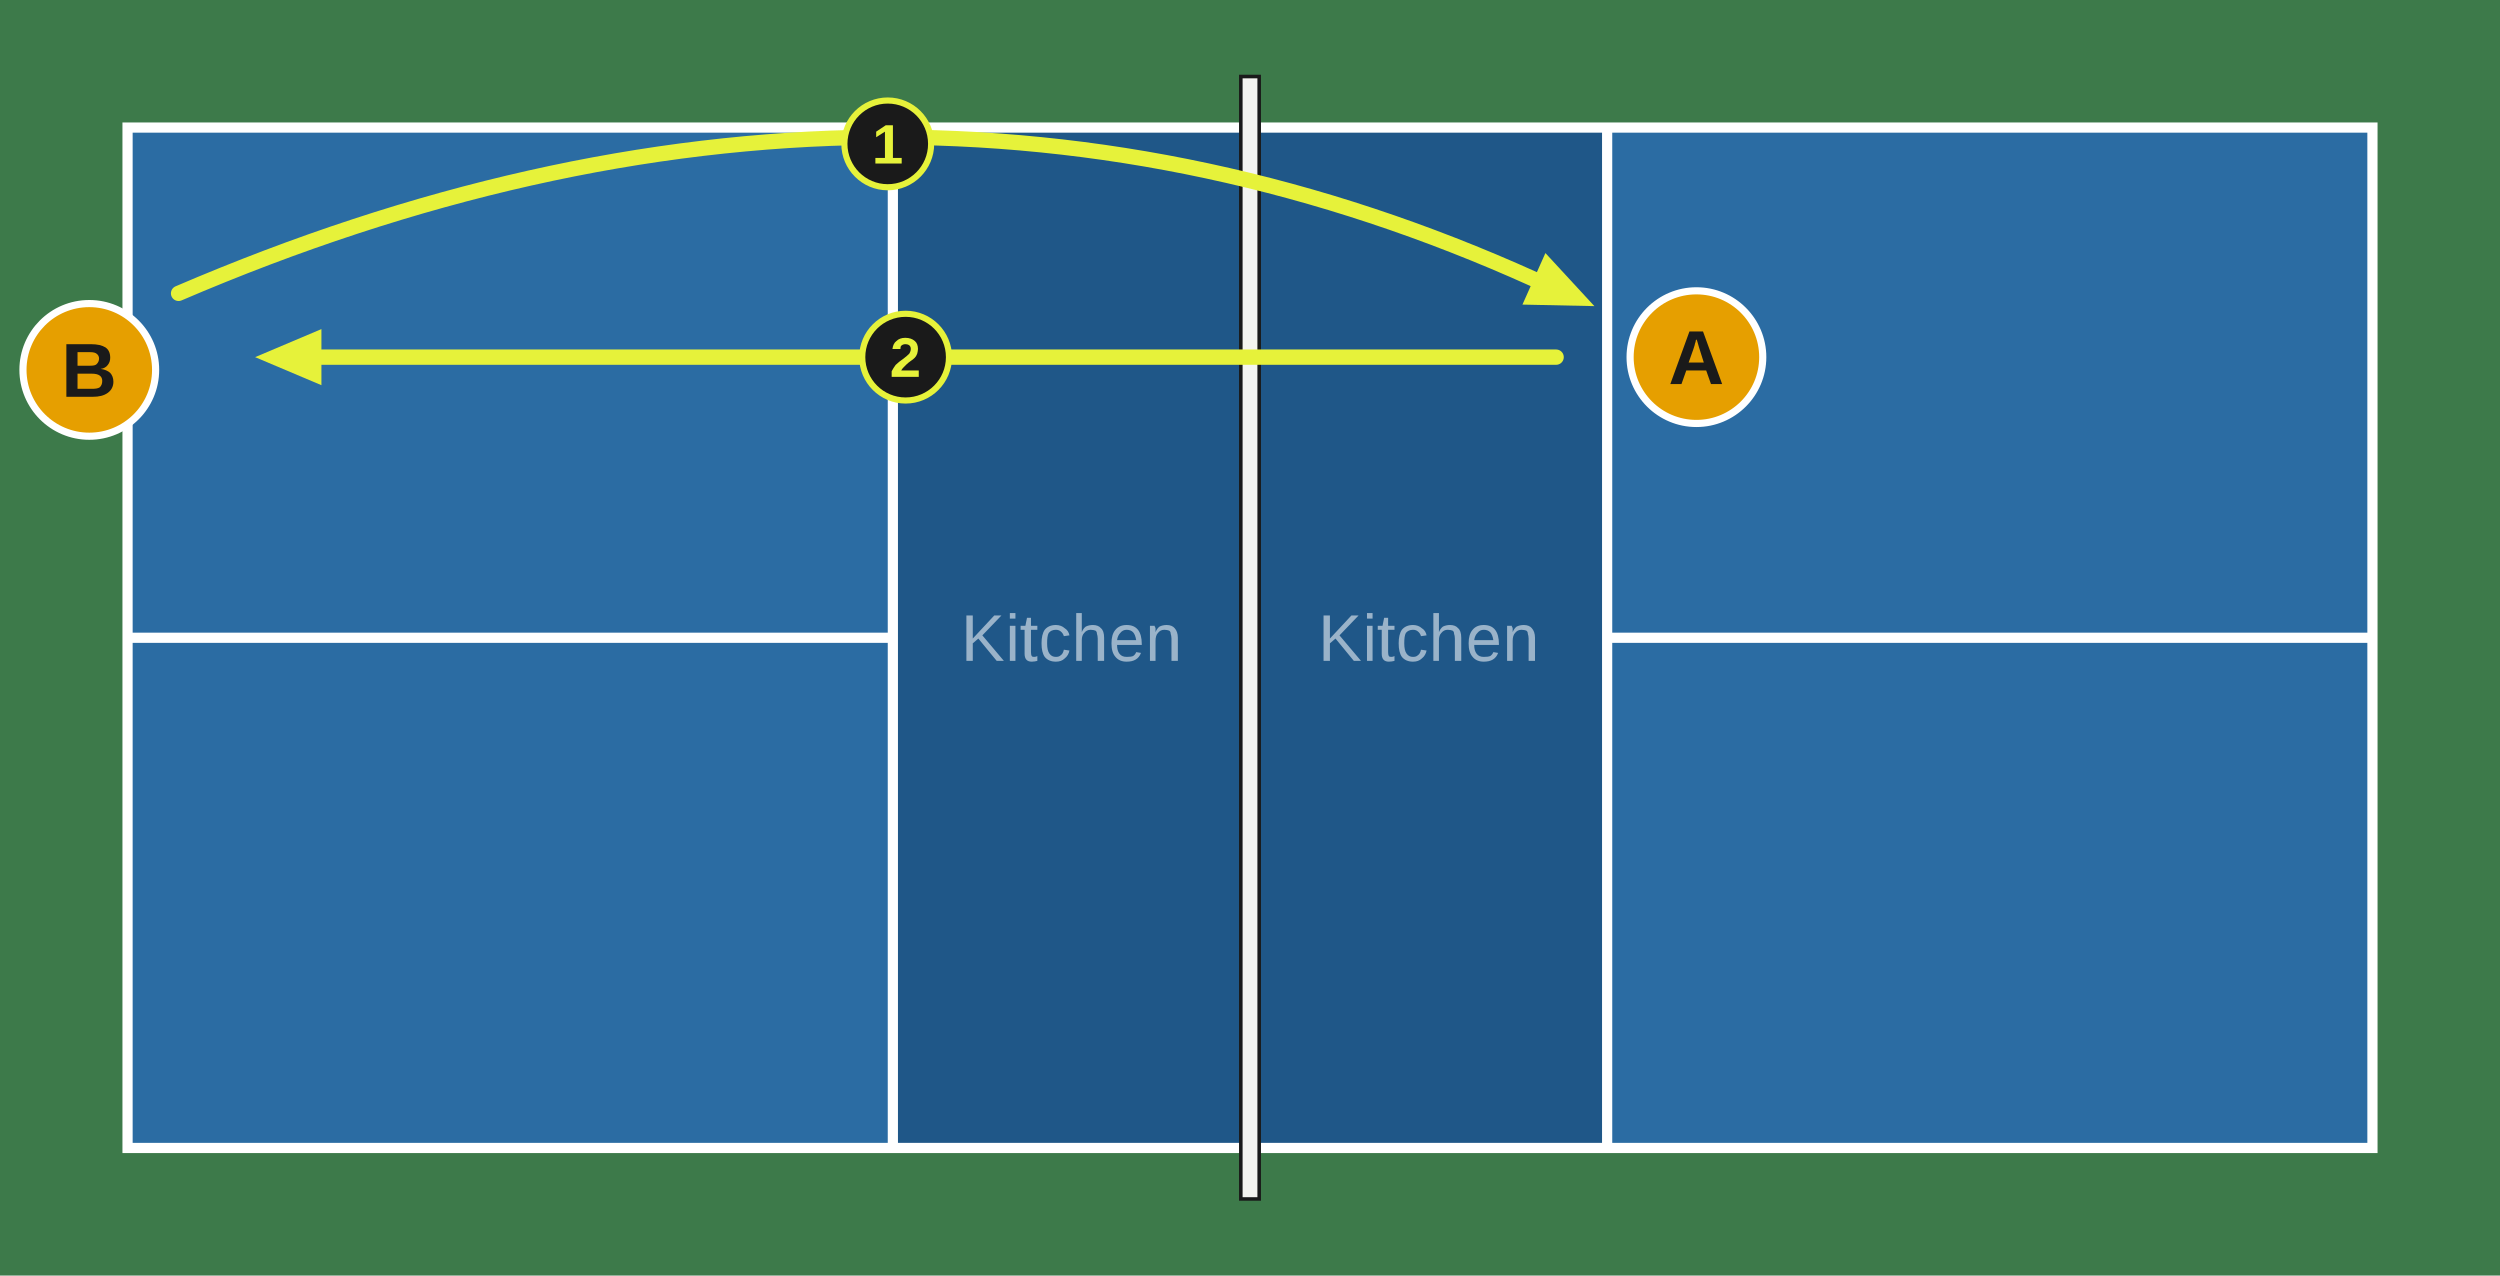
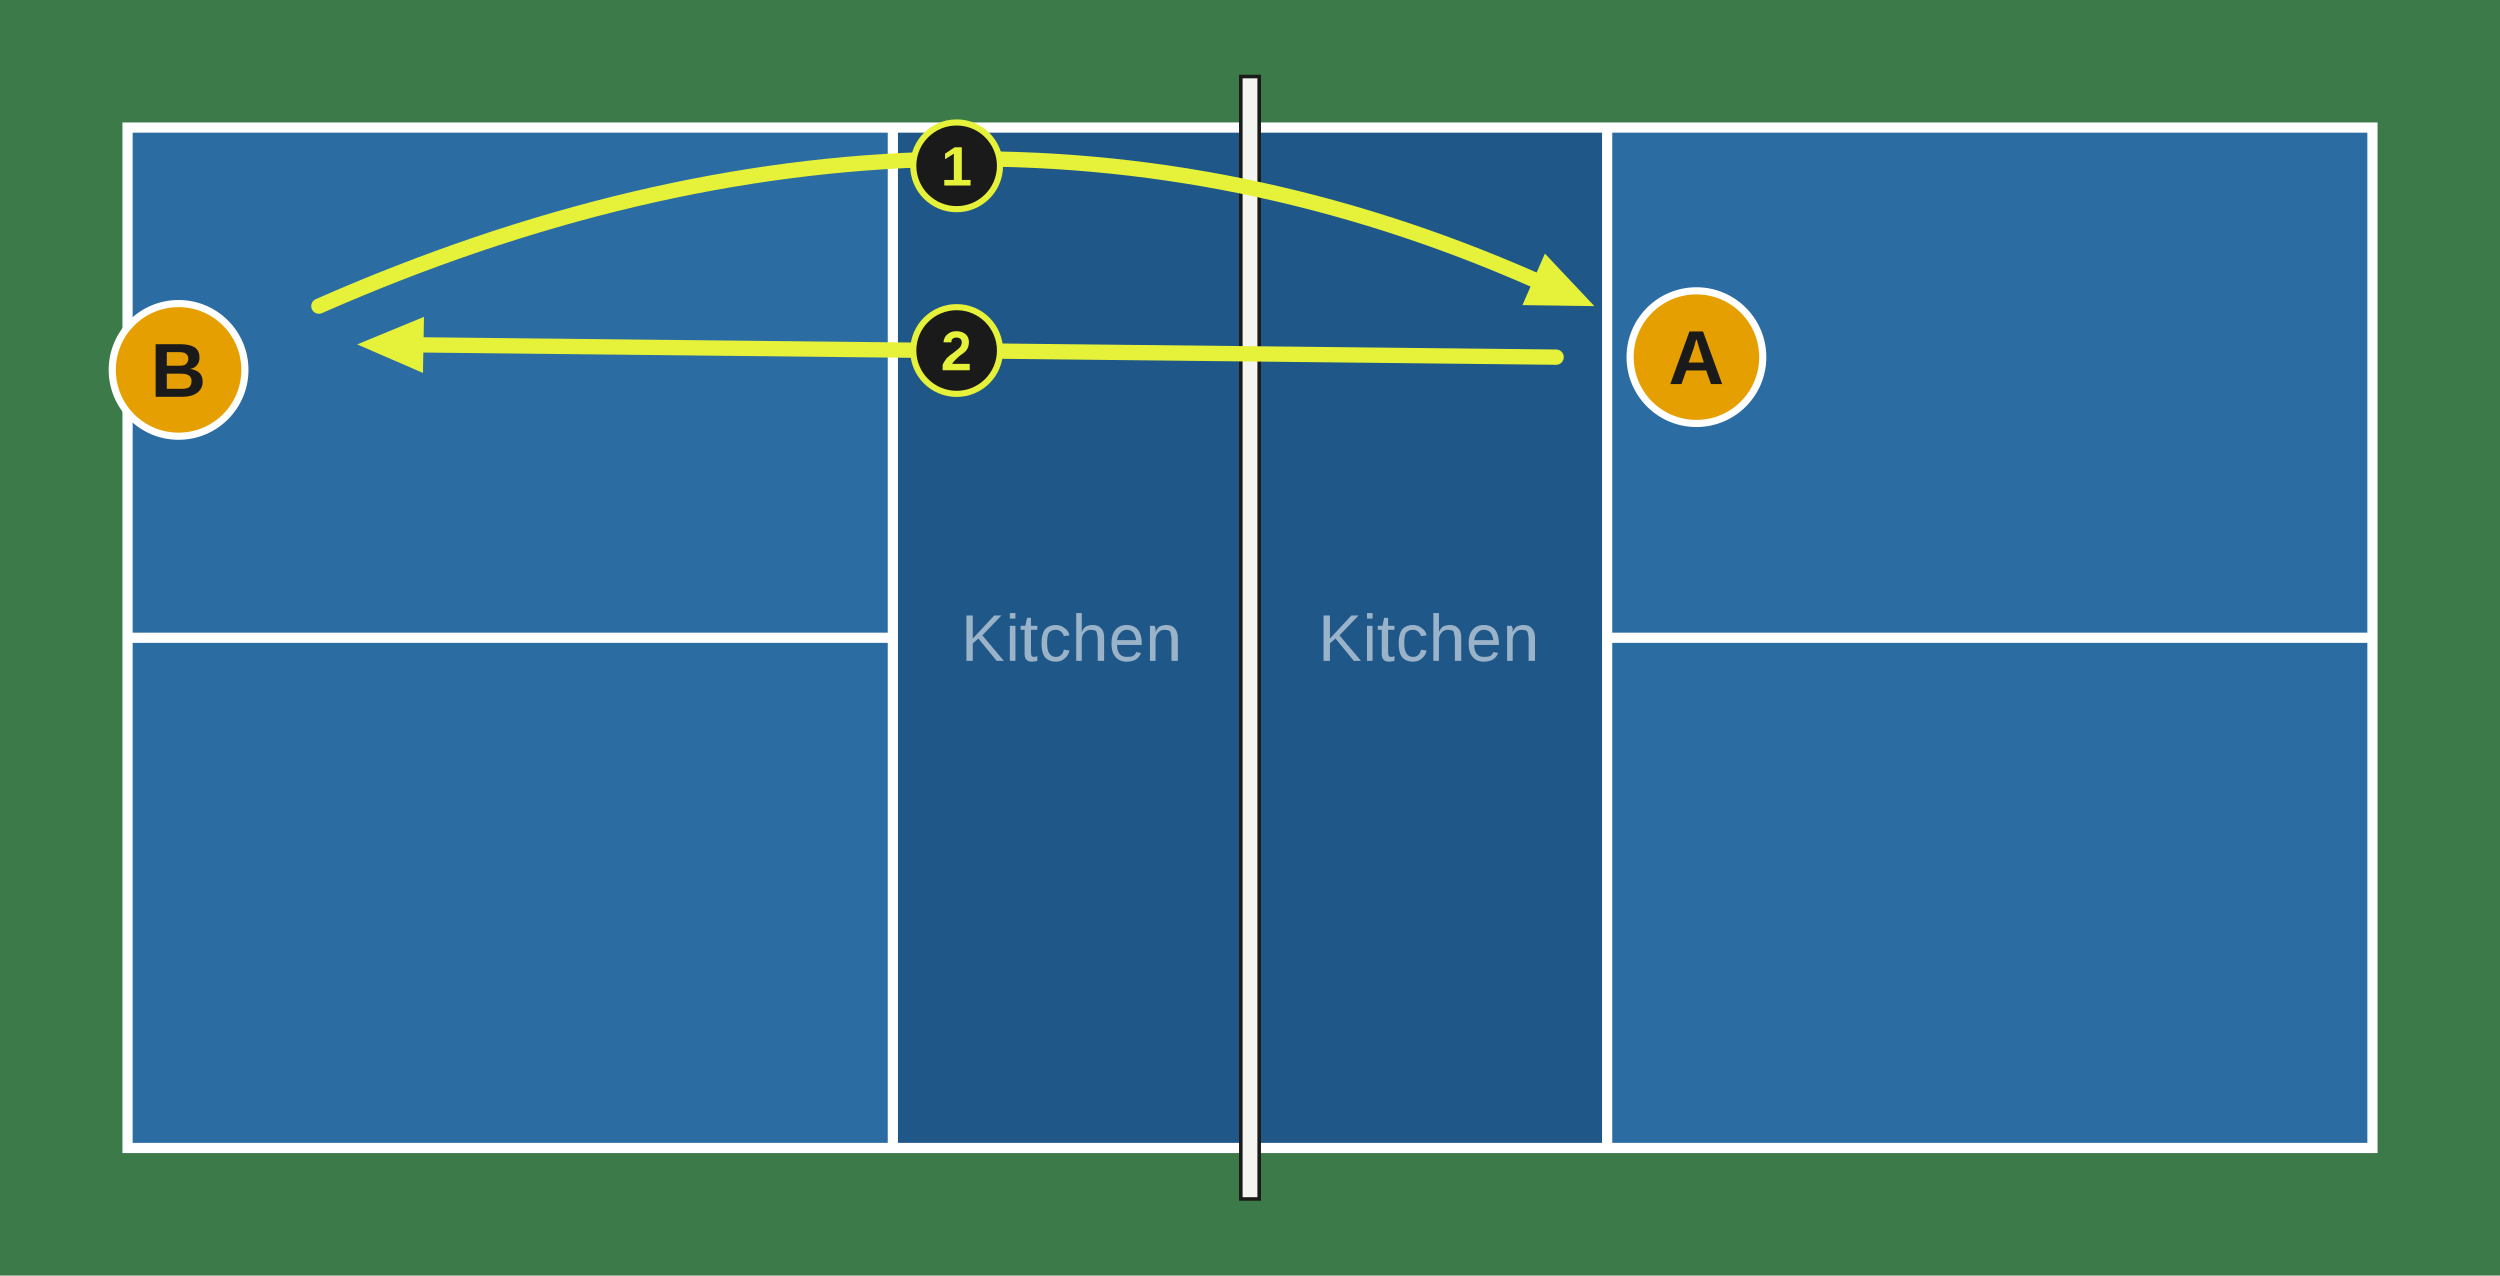
<svg xmlns="http://www.w3.org/2000/svg" viewBox="-2.5 -22.5 49 25" width="784" height="400" role="img" aria-label="04 長丁克對截擊 Deep Dink vs. Volley" font-family="Arial, Helvetica, 'Helvetica Neue', sans-serif">
  <g transform="rotate(-90)">
    <rect x="-2.5" y="-2.5" width="25" height="49" fill="#3d7a4a" />
    <rect x="0" y="0" width="20" height="44" fill="#2b6ca3" />
    <rect x="0" y="15" width="20" height="7" fill="#1f5788" />
    <rect x="0" y="22" width="20" height="7" fill="#1f5788" />
    <rect x="0" y="0" width="20" height="44" stroke="#ffffff" stroke-width="0.2" fill="none" />
    <path d="M0 15H20M0 29H20M10 0V15M10 29V44" stroke="#ffffff" stroke-width="0.2" fill="none" />
    <text x="10" y="18.5" dy="0.35em" font-size="1.3" fill="#ffffff" fill-opacity="0.55" text-anchor="middle" font-family="Arial, Helvetica, 'Helvetica Neue', sans-serif" transform="rotate(90 10 18.5)">Kitchen</text>
    <text x="10" y="25.5" dy="0.35em" font-size="1.3" fill="#ffffff" fill-opacity="0.55" text-anchor="middle" font-family="Arial, Helvetica, 'Helvetica Neue', sans-serif" transform="rotate(90 10 25.5)">Kitchen</text>
    <rect x="-1" y="21.82" width="22" height="0.36" fill="#f4f4f0" stroke="#1a1a1a" stroke-width="0.07" />
    <circle cx="15.5" cy="30.75" r="1.3" fill="#e69f00" stroke="#ffffff" stroke-width="0.14" />
    <text x="15.5" y="30.75" dy="0.35em" font-size="1.5" font-weight="700" fill="#1a1a1a" text-anchor="middle" font-family="Arial, Helvetica, 'Helvetica Neue', sans-serif" transform="rotate(90 15.5 30.75)">A</text>
-     <circle cx="15.25" cy="-0.75" r="1.3" fill="#e69f00" stroke="#ffffff" stroke-width="0.14" />
-     <text x="15.25" y="-0.75" dy="0.35em" font-size="1.5" font-weight="700" fill="#1a1a1a" text-anchor="middle" font-family="Arial, Helvetica, 'Helvetica Neue', sans-serif" transform="rotate(90 15.25 -0.75)">B</text>
-     <path d="M16.75 1Q22.73 14.93 17.03 27.56" fill="none" stroke="#e6f23a" stroke-width="0.3" stroke-linecap="round" />
-     <polygon points="16.5,28.75 16.53,27.34 17.54,27.79" fill="#e6f23a" />
-     <circle cx="19.68" cy="14.9" r="0.85" fill="#1a1a1a" stroke="#e6f23a" stroke-width="0.12" />
-     <text x="19.68" y="14.9" dy="0.35em" font-size="1.1" font-weight="700" fill="#e6f23a" text-anchor="middle" font-family="Arial, Helvetica, 'Helvetica Neue', sans-serif" transform="rotate(90 19.68 14.9)">1</text>
-     <path d="M15.5 28L15.5 3.8" fill="none" stroke="#e6f23a" stroke-width="0.3" stroke-linecap="round" />
-     <polygon points="15.5,2.5 16.05,3.8 14.95,3.8" fill="#e6f23a" />
-     <circle cx="15.5" cy="15.25" r="0.85" fill="#1a1a1a" stroke="#e6f23a" stroke-width="0.12" />
-     <text x="15.5" y="15.25" dy="0.35em" font-size="1.1" font-weight="700" fill="#e6f23a" text-anchor="middle" font-family="Arial, Helvetica, 'Helvetica Neue', sans-serif" transform="rotate(90 15.5 15.25)">2</text>
+     <circle cx="15.25" cy="1" r="1.3" fill="#e69f00" stroke="#ffffff" stroke-width="0.14" />
+     <text x="15.25" y="1" dy="0.35em" font-size="1.5" font-weight="700" fill="#1a1a1a" text-anchor="middle" font-family="Arial, Helvetica, 'Helvetica Neue', sans-serif" transform="rotate(90 15.25 1)">B</text>
+     <path d="M16.5 3.75Q22 16.25 17.02 27.56" fill="none" stroke="#e6f23a" stroke-width="0.3" stroke-linecap="round" />
+     <polygon points="16.5,28.75 16.52,27.34 17.53,27.78" fill="#e6f23a" />
+     <circle cx="19.25" cy="16.25" r="0.85" fill="#1a1a1a" stroke="#e6f23a" stroke-width="0.12" />
+     <text x="19.25" y="16.25" dy="0.35em" font-size="1.1" font-weight="700" fill="#e6f23a" text-anchor="middle" font-family="Arial, Helvetica, 'Helvetica Neue', sans-serif" transform="rotate(90 19.25 16.25)">1</text>
+     <path d="M15.5 28L15.74 5.8" fill="none" stroke="#e6f23a" stroke-width="0.3" stroke-linecap="round" />
+     <polygon points="15.75,4.5 16.29,5.81 15.19,5.79" fill="#e6f23a" />
+     <circle cx="15.63" cy="16.25" r="0.85" fill="#1a1a1a" stroke="#e6f23a" stroke-width="0.12" />
+     <text x="15.63" y="16.25" dy="0.35em" font-size="1.1" font-weight="700" fill="#e6f23a" text-anchor="middle" font-family="Arial, Helvetica, 'Helvetica Neue', sans-serif" transform="rotate(90 15.63 16.25)">2</text>
  </g>
</svg>
